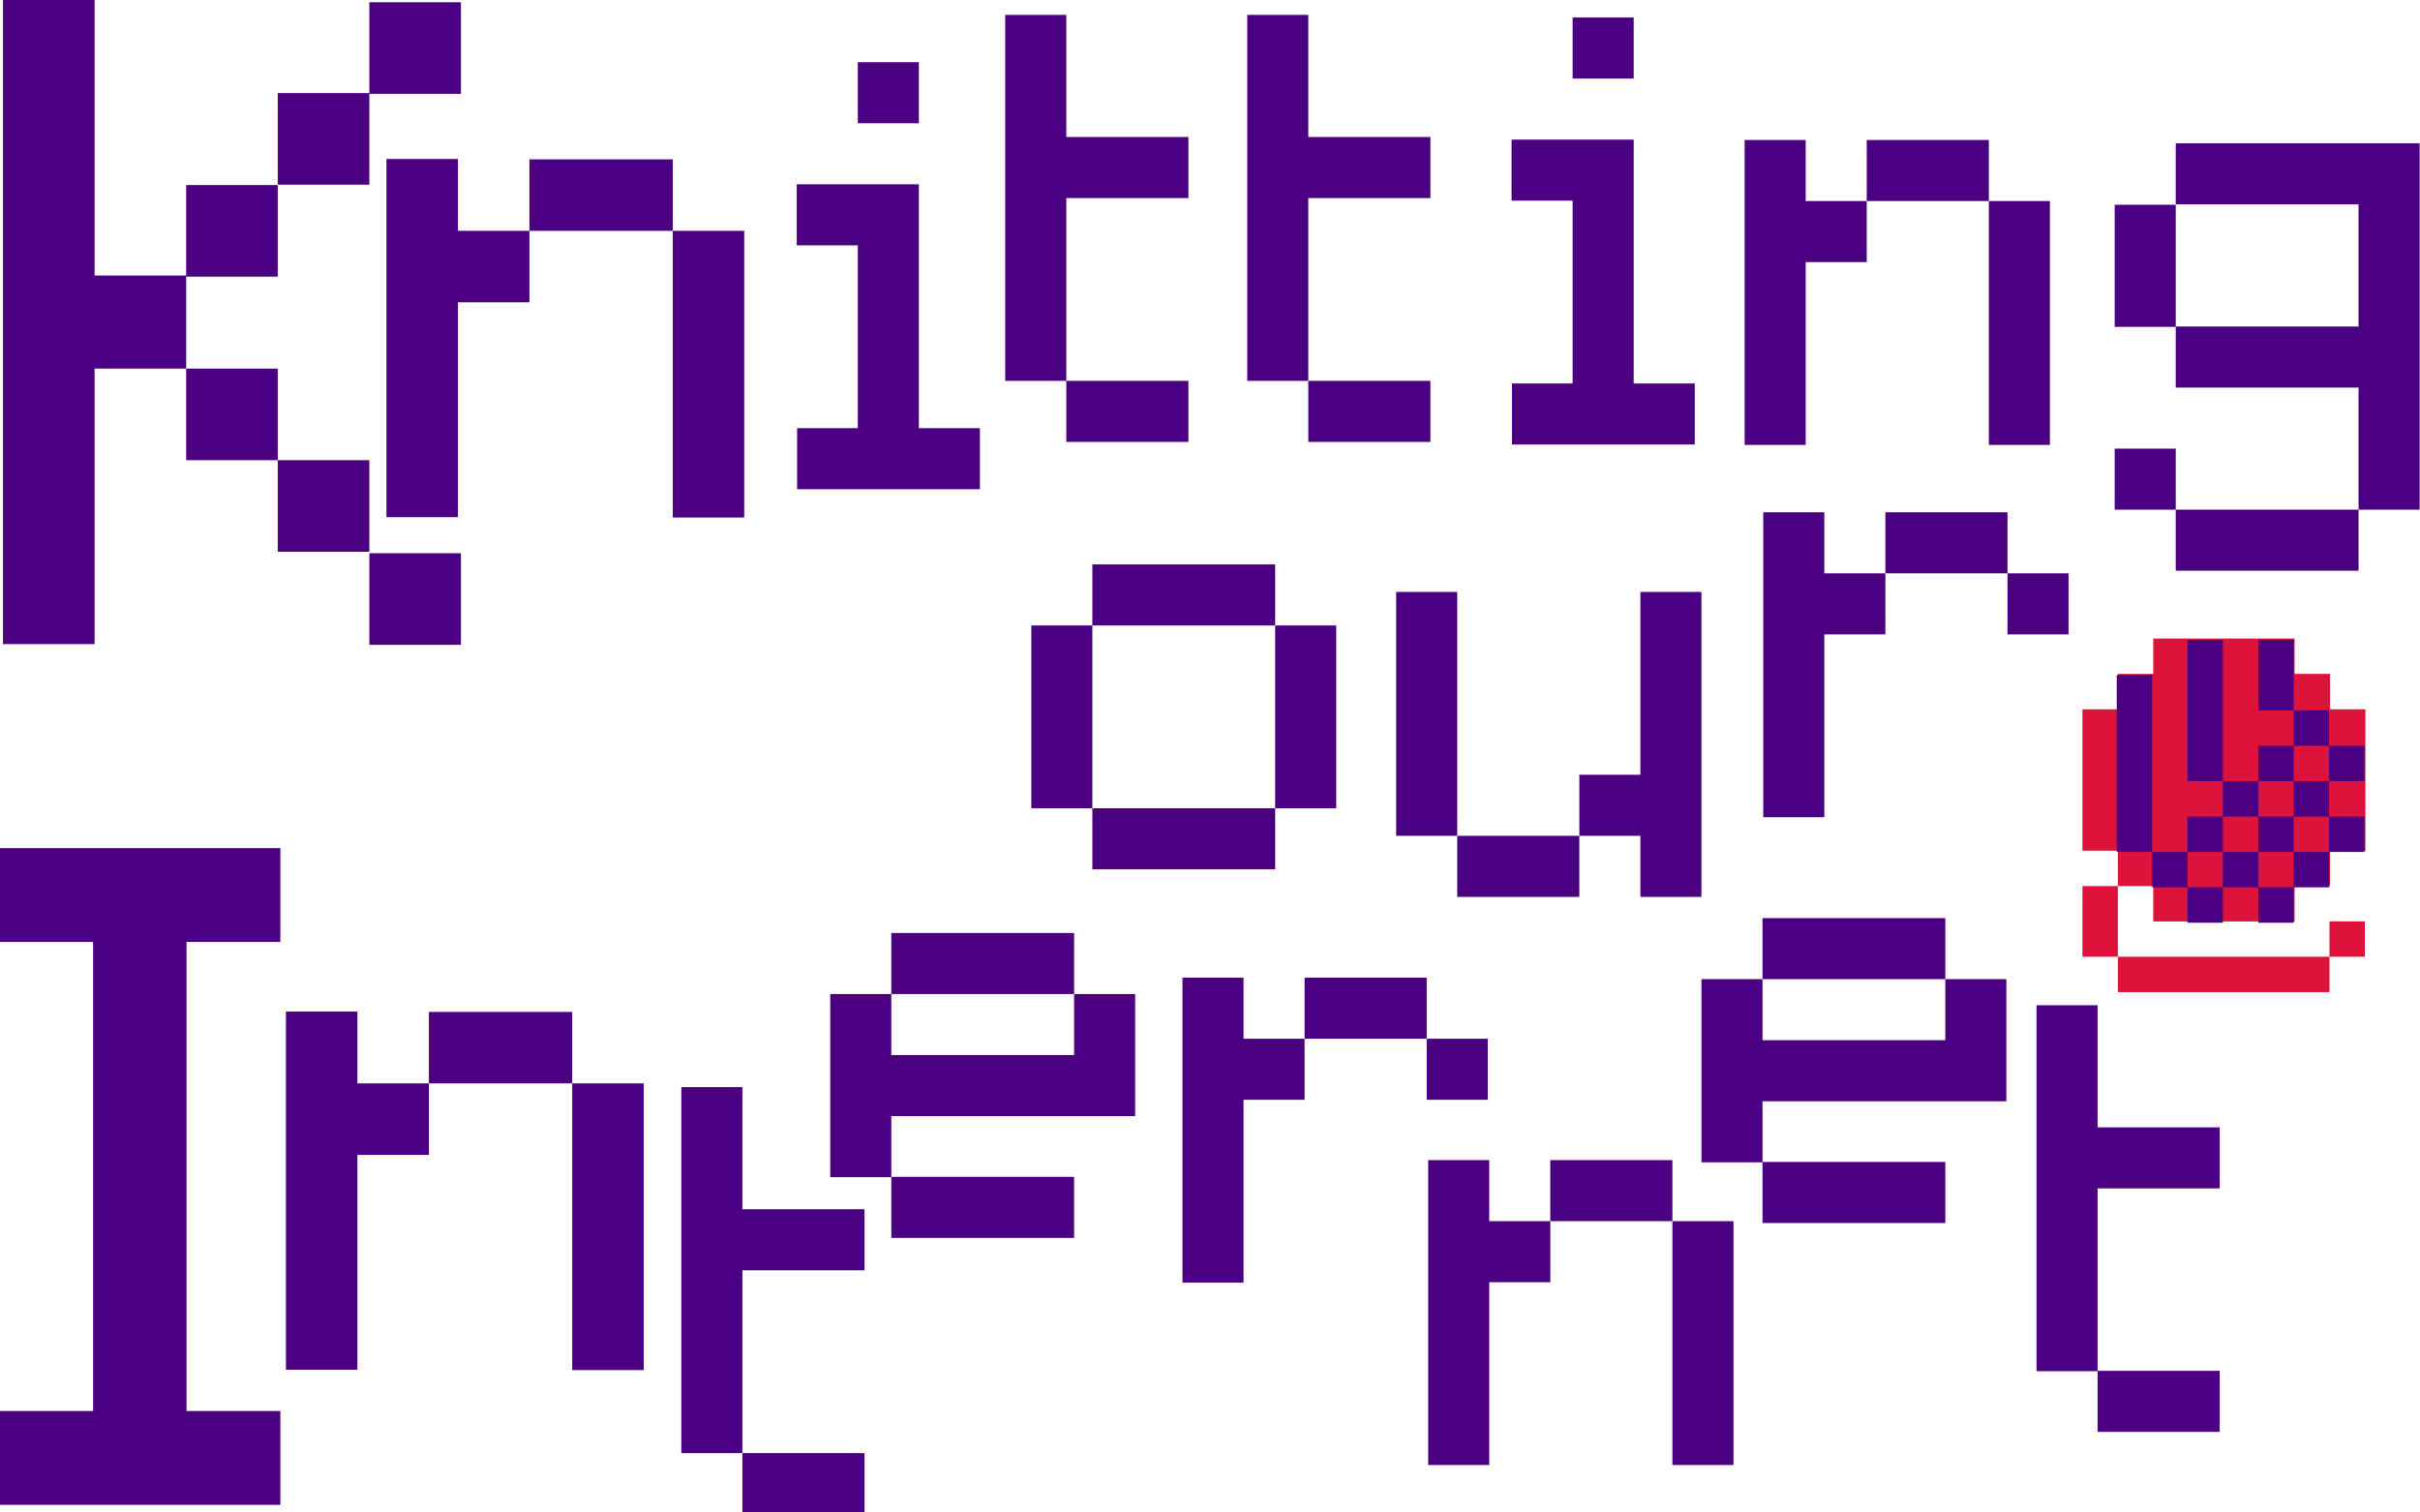
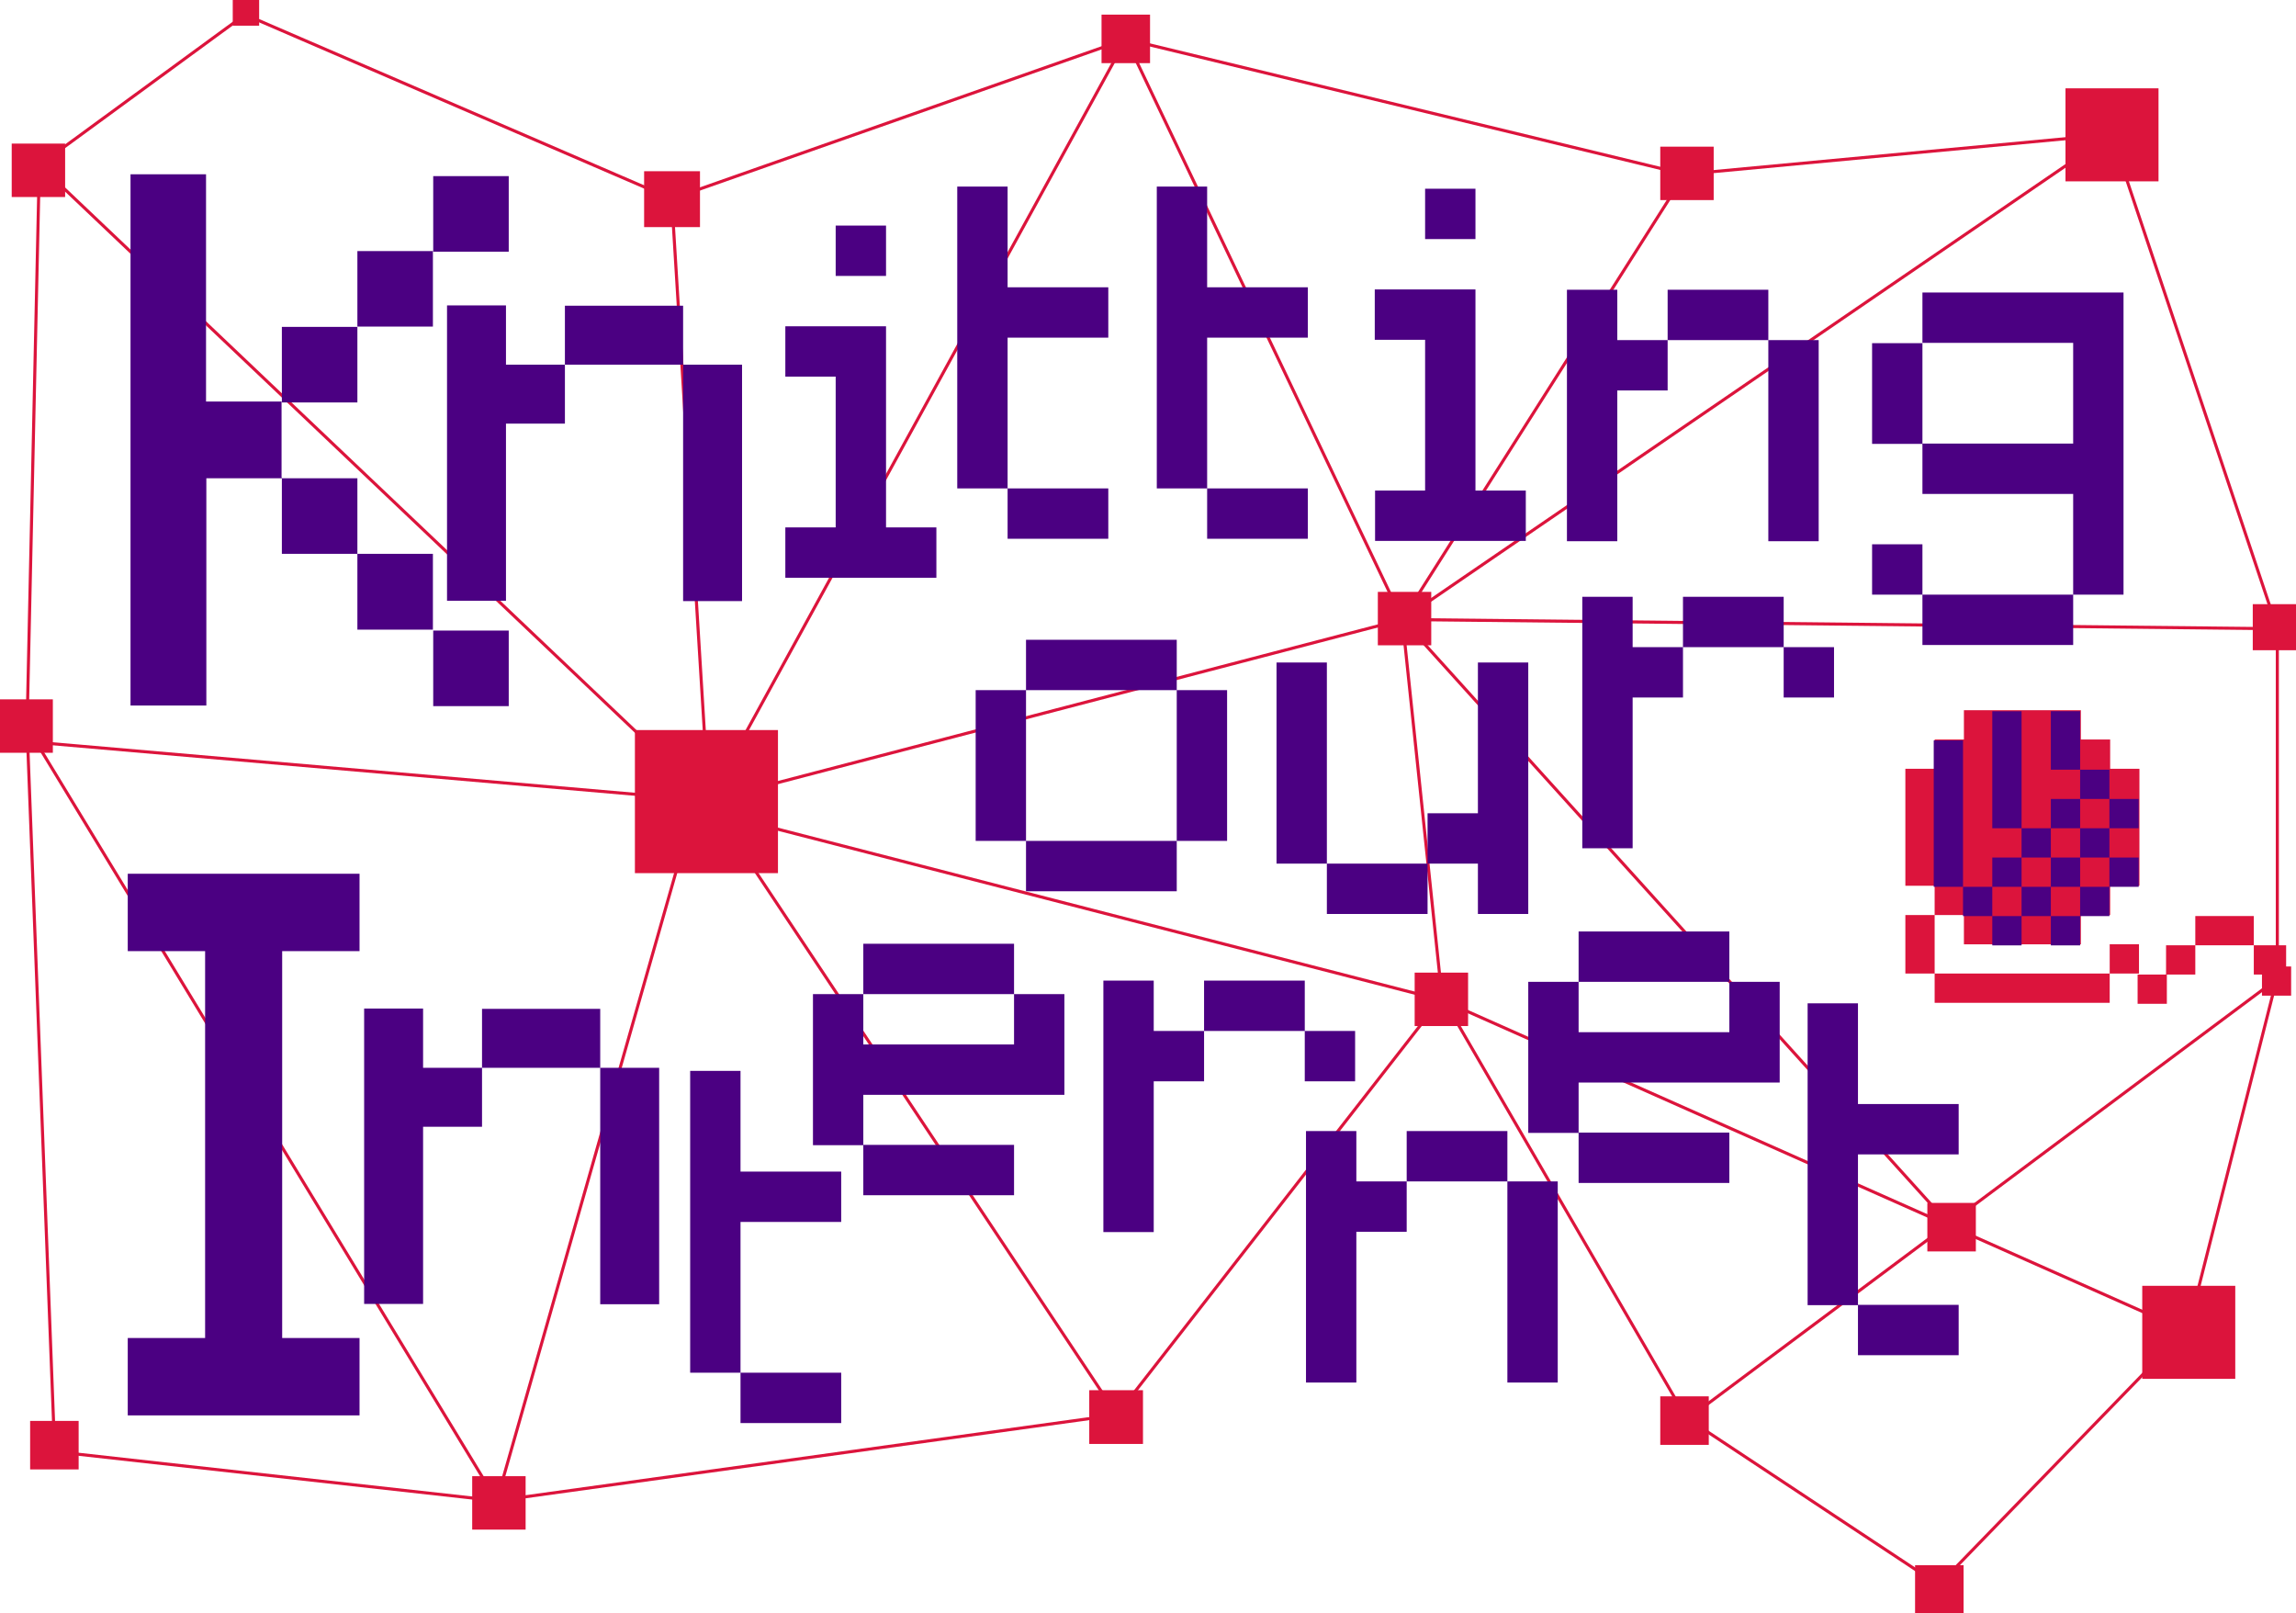
- <svg xmlns="http://www.w3.org/2000/svg" width="650" height="406" version="1.1" viewBox="0 0 650 406">
-   <g transform="translate(-254 -220)" fill="indigo">
-     <path d="m801 490h16.4v32.8h32.8v16.4h-32.8v49.1h-16.4v-98.2zm16.4 98.2h32.8v16.4h-32.8z" />
-     <path d="m711 483h16.4v16.4h49.1v-16.4h16.4v32.8h-65.5v16.4h-16.4v-49.1zm65.5 0h-49.1v-16.4h49.1zm-49.1 49.1h49.1v16.4h-49.1z" />
-     <path d="m654 548h16.4v16.4h-16.4v49.1h-16.4v-81.9h16.4v16.4zm16.4-16.4h32.8v16.4h-32.8zm32.8 16.4h16.4v65.5h-16.4z" />
-     <path d="m588 499h16.4v16.4h-16.4v49.1h-16.4v-81.9h16.4v16.4zm16.4-16.4h32.8v16.4h-32.8zm32.8 16.4h16.4v16.4h-16.4z" />
-     <path d="m477 487h16.4v16.4h49.1v-16.4h16.4v32.8h-65.5v16.4h-16.4v-49.1zm65.5 0h-49.1v-16.4h49.1zm-49.1 49.1h49.1v16.4h-49.1z" />
-     <path d="m437 512h16.4v32.8h32.8v16.4h-32.8v49.1h-16.4v-98.2zm16.4 98.3h32.8v16.4h-32.8z" />
-     <path d="m350 511h19.2v19.2h-19.2v57.7h-19.2v-96.2h19.2zm19.2-19.2h38.5v19.2h-38.5zm38.5 19.2h19.2v77h-19.2z" />
-     <path d="m279 473h-25.2v-25.2h75.5v25.2h-25.2v126h25.2v25.2h-75.5v-25.2h25.2z" />
-     <path d="m744 374h16.4v16.4h-16.4v49.1h-16.4v-81.9h16.4v16.4zm16.4-16.4h32.8v16.4h-32.8zm32.8 16.4h16.4v16.4h-16.4z" />
-     <path d="m629 379h16.4v65.5h-16.4zm16.4 65.5h32.8v16.4h-32.8zm32.8-16.4h16.4v-49.1h16.4v81.9h-16.4v-16.4h-16.4v-16.4z" />
-     <path d="m531 388h16.4v49.1h-16.4zm65.5 0h-49.1v-16.4h49.1zm-49.1 49.1h49.1v16.4h-49.1zm49.1-49.1h16.4v49.1h-16.4z" />
-     <path d="m822 275h16.4v32.8h-16.4zm0 65.5h16.4v16.4h-16.4zm81.9 16.4h-16.4v-32.8h-49.1v-16.4h49.1v-32.8h-49.1v-16.4h65.5v98.2h0.01zm-65.5 0h49.1v16.4h-49.1z" />
-     <path d="m739 274h16.4v16.4h-16.4v49.1h-16.4v-81.9h16.4v16.4zm16.4-16.4h32.8v16.4h-32.8zm32.8 16.4h16.4v65.5h-16.4z" />
-     <path d="m660 323h16.4v-49.1h-16.4v-16.4h32.8v65.5h16.4v16.4h-49.1v-16.4zm32.8-81.9h-16.4v-16.4h16.4z" />
-     <path d="m589 224h16.4v32.8h32.8v16.4h-32.8v49.1h-16.4v-98.2zm16.4 98.3h32.8v16.4h-32.8z" />
-     <path d="m524 224h16.4v32.8h32.8v16.4h-32.8v49.1h-16.4v-98.2zm16.4 98.3h32.8v16.4h-32.8z" />
-     <path d="m468 335h16.4v-49.1h-16.4v-16.4h32.8v65.5h16.4v16.4h-49.1v-16.4zm32.8-81.9h-16.4v-16.4h16.4z" />
-     <path d="m377 282h19.2v19.2h-19.2v57.7h-19.2v-96.2h19.2zm19.2-19.2h38.5v19.2h-38.5zm38.5 19.2h19.2v77h-19.2z" />
-     <path d="m304 319h-24.6v74h-24.6v-173h24.6v74h24.6v24.6zm0-49.3h24.6v24.6h-24.6zm0 49.3h24.6v24.6h-24.6zm24.6-74h24.6v24.6h-24.6zm0 98.6h24.6v24.6h-24.6zm24.6-123h24.6v24.6h-24.6zm0 148h24.6v24.6h-24.6z" />
+ <svg xmlns="http://www.w3.org/2000/svg" width="356mm" height="250mm" version="1.1" viewBox="0 0 356 250">
+   <g id="quadrati" transform="matrix(.476 0 0 .476 -101 -77.7)" fill="#dc143c">
+     <rect x="419" y="401" width="46.6" height="46.6" />
+     <rect x="910" y="582" width="30.3" height="30.3" />
+     <rect x="885" y="192" width="30.3" height="30.3" />
+     <rect x="673" y="480" width="17.4" height="17.4" />
+     <rect x="661" y="356" width="17.4" height="17.4" />
+     <rect x="212" y="391" width="17.4" height="17.4" />
+     <rect x="422" y="219" width="18.2" height="18.2" />
+     <rect x="567" y="616" width="17.5" height="17.5" />
+     <rect x="366" y="644" width="17.4" height="17.4" />
+     <rect x="216" y="210" width="17.4" height="17.4" />
+     <rect x="949" y="478" width="9.5" height="9.5" />
+     <rect x="753" y="211" width="17.4" height="17.4" />
+     <rect x="753" y="618" width="15.8" height="15.8" />
+     <rect x="946" y="360" width="15" height="15" />
+     <rect x="571" y="168" width="15.8" height="15.8" />
+     <rect x="222" y="626" width="15.8" height="15.8" />
+     <rect x="288" y="163" width="8.6" height="8.6" />
+     <rect x="836" y="673" width="15.8" height="15.8" />
+     <rect x="840" y="555" width="15.8" height="15.8" />
  </g>
-   <g transform="matrix(2.45 0 0 2.45 -1634 -882)">
-     <path d="m903 430h15.5v3.88h3.88v3.88h3.88v15.5h-3.88v3.88h-3.88v3.88h-15.5v-3.88h-3.88v7.75h23.2v-3.88h3.88v3.88h-3.88v3.88h-23.2v-3.88h-3.88v-7.75h3.88v-3.88h-3.88v-15.5h3.88v-3.88h3.88z" fill="crimson" />
-     <path d="m899 434h3.88v19.4h3.88v-3.88h3.88v-3.88h-3.88v-15.5h3.88v15.5h3.88v-3.88h3.88v-3.88h-3.88v-7.75h3.88v7.75h3.88v3.88h-3.88v3.88h-3.88v3.88h-3.88v3.88h-3.88v3.88h3.88v-3.88h3.88v-3.88h3.88v-3.88h3.88v-3.88h3.88v3.88h-3.88v3.88h-3.88v3.88h-3.88v3.88h3.88v-3.88h3.88v-3.88h3.88v3.88h-3.88v3.88h-3.88v3.88h-3.88v-3.88h-3.88v3.88h-3.88v-3.88h-3.88v-3.88h-3.88z" fill="indigo" />
+   <g id="lineette" transform="matrix(.476 0 0 .476 -101 -77.7)" fill="none" stroke="#dc143c">
+     <polygon class="cls-1" points="292 168 431 228 579 176 761 220 669 365 443 424 225 217" />
+     <polygon class="cls-1" points="576 624 374 652 224 405 443 424" />
+     <polyline class="cls-1" points="439 424 374 652 230 636 221 400 225 217" />
+     <polyline class="cls-1" points="431 228 443 424 579 176 669 365 682 489 445 428" />
+     <line class="cls-1" x1="682" x2="925" y1="489" y2="597" />
+     <polyline class="cls-1" points="761 626 954 482 954 368 900 207 761 220" />
+     <line class="cls-1" x1="669" x2="848" y1="365" y2="563" />
+     <line class="cls-1" x1="669" x2="954" y1="365" y2="368" />
+     <line class="cls-1" x1="669" x2="900" y1="365" y2="207" />
+     <path d="m576 624 106-136 79.5 137 82.2 54.4 81.4-83.9 29.1-115" stroke-dashoffset="40.8" stroke-linecap="square" style="paint-order:fill markers stroke" />
+   </g>
+   <g id="lettere" transform="matrix(.476 0 0 .476 -101 -77.7)" fill="#4b0082">
+     <path class="cls-3" d="m801 490h16.4v32.8h32.8v16.4h-32.8v49.1h-16.4v-98.2zm16.4 98.2h32.8v16.4h-32.8z" />
+     <path class="cls-3" d="m710 483h16.4v16.4h49.1v-16.4h16.4v32.8h-65.5v16.4h-16.4v-49.1zm65.5 0h-49.1v-16.4h49.1zm-49.1 49.1h49.1v16.4h-49.1z" />
+     <path class="cls-3" d="m654 548h16.4v16.4h-16.4v49.1h-16.4v-81.9h16.4zm16.4-16.4h32.8v16.4h-32.8zm32.8 16.4h16.4v65.5h-16.4z" />
+     <path class="cls-3" d="m588 499h16.4v16.4h-16.4v49.1h-16.4v-81.9h16.4zm16.4-16.4h32.8v16.4h-32.8zm32.8 16.4h16.4v16.4h-16.4z" />
+     <path class="cls-3" d="m477 487h16.4v16.4h49.1v-16.4h16.4v32.8h-65.5v16.4h-16.4v-49.1zm65.5 0h-49.1v-16.4h49.1zm-49.1 49.1h49.1v16.4h-49.1z" />
+     <path class="cls-3" d="m437 512h16.4v32.8h32.8v16.4h-32.8v49.1h-16.4v-98.2zm16.4 98.3h32.8v16.4h-32.8z" />
+     <path class="cls-3" d="m350 511h19.2v19.2h-19.2v57.7h-19.2v-96.2h19.2zm19.2-19.2h38.5v19.2h-38.5zm38.5 19.2h19.2v77h-19.2z" />
+     <path class="cls-3" d="m279 473h-25.2v-25.2h75.5v25.2h-25.2v126h25.2v25.2h-75.5v-25.2h25.2z" />
+     <path class="cls-3" d="m744 374h16.4v16.4h-16.4v49.1h-16.4v-81.9h16.4v16.4zm16.4-16.4h32.8v16.4h-32.8zm32.8 16.4h16.4v16.4h-16.4z" />
+     <path class="cls-3" d="m628 379h16.4v65.5h-16.4zm16.4 65.5h32.8v16.4h-32.8zm32.8-16.4h16.4v-49.1h16.4v81.9h-16.4v-16.4h-16.4z" />
+     <path class="cls-3" d="m530 388h16.4v49.1h-16.4zm65.5 0h-49.1v-16.4h49.1zm-49.1 49.1h49.1v16.4h-49.1zm49.1-49.1h16.4v49.1h-16.4z" />
+     <path class="cls-3" d="m822 275h16.4v32.8h-16.4zm0 65.5h16.4v16.4h-16.4zm81.9 16.4h-16.4v-32.8h-49.1v-16.4h49.1v-32.8h-49.1v-16.4h65.5v98.2zm-65.5 0h49.1v16.4h-49.1z" />
+     <path class="cls-3" d="m739 274h16.4v16.4h-16.4v49.1h-16.4v-81.9h16.4zm16.4-16.4h32.8v16.4h-32.8zm32.8 16.4h16.4v65.5h-16.4z" />
+     <path class="cls-3" d="m660 323h16.4v-49.1h-16.4v-16.4h32.8v65.5h16.4v16.4h-49.1v-16.4zm32.8-81.9h-16.4v-16.4h16.4z" />
+     <path class="cls-3" d="m589 224h16.4v32.8h32.8v16.4h-32.8v49.1h-16.4v-98.2zm16.4 98.3h32.8v16.4h-32.8z" />
+     <path class="cls-3" d="m524 224h16.4v32.8h32.8v16.4h-32.8v49.1h-16.4v-98.2zm16.4 98.3h32.8v16.4h-32.8z" />
+     <path class="cls-3" d="m468 335h16.4v-49.1h-16.4v-16.4h32.8v65.5h16.4v16.4h-49.2zm32.8-81.9h-16.4v-16.4h16.4z" />
+     <path class="cls-3" d="m377 282h19.2v19.2h-19.2v57.7h-19.2v-96.2h19.2zm19.2-19.2h38.5v19.2h-38.5zm38.5 19.2h19.2v77h-19.2z" />
+     <path class="cls-3" d="m304 319h-24.6v74h-24.7v-173h24.6v74h24.6v24.6zm0-49.3h24.6v24.6h-24.6zm0 49.3h24.6v24.6h-24.6zm24.6-74h24.6v24.6h-24.6zm0 98.6h24.6v24.7h-24.6zm24.7-123h24.6v24.6h-24.6zm0 148h24.6v24.6h-24.6z" />
+   </g>
+   <g transform="matrix(1.17 0 0 1.17 -752 -393)">
+     <path d="m903 430h15.5v3.88h3.88v3.88h3.88v15.5h-3.88v3.88h-3.88v3.88h-15.5v-3.88h-3.88v7.75h23.2v-3.88h3.88v3.88h-3.88v3.88h-23.2v-3.88h-3.88v-7.75h3.88v-3.88h-3.88v-15.5h3.88v-3.88h3.88z" fill="#dc143c" stroke-width="3.88" />
+     <path d="m899 434h3.88v19.4h3.88v-3.88h3.88v-3.88h-3.88v-15.5h3.88v15.5h3.88v-3.88h3.88v-3.88h-3.88v-7.75h3.88v7.75h3.88v3.88h-3.88v3.88h-3.88v3.88h-3.88v3.88h-3.88v3.88h3.88v-3.88h3.88v-3.88h3.88v-3.88h3.88v-3.88h3.88v3.88h-3.88v3.88h-3.88v3.88h-3.88v3.88h3.88v-3.88h3.88v-3.88h3.88v3.88h-3.88v3.88h-3.88v3.88h-3.88v-3.88h-3.88v3.88h-3.88v-3.88h-3.88v-3.88h-3.88z" fill="#4b0082" stroke-width="3.88" />
+     <path transform="matrix(.408 0 0 .408 553 270)" d="m933 459v9.5h19v-9.5zm19 9.5v9.5h10.5v-9.5zm-19 0h-9.5v9.5h-9.24v9.5h9.5v-9.5h9.24z" fill="#dc143c" stroke-dashoffset="40.8" stroke-linecap="square" style="paint-order:fill markers stroke" />
  </g>
</svg>
